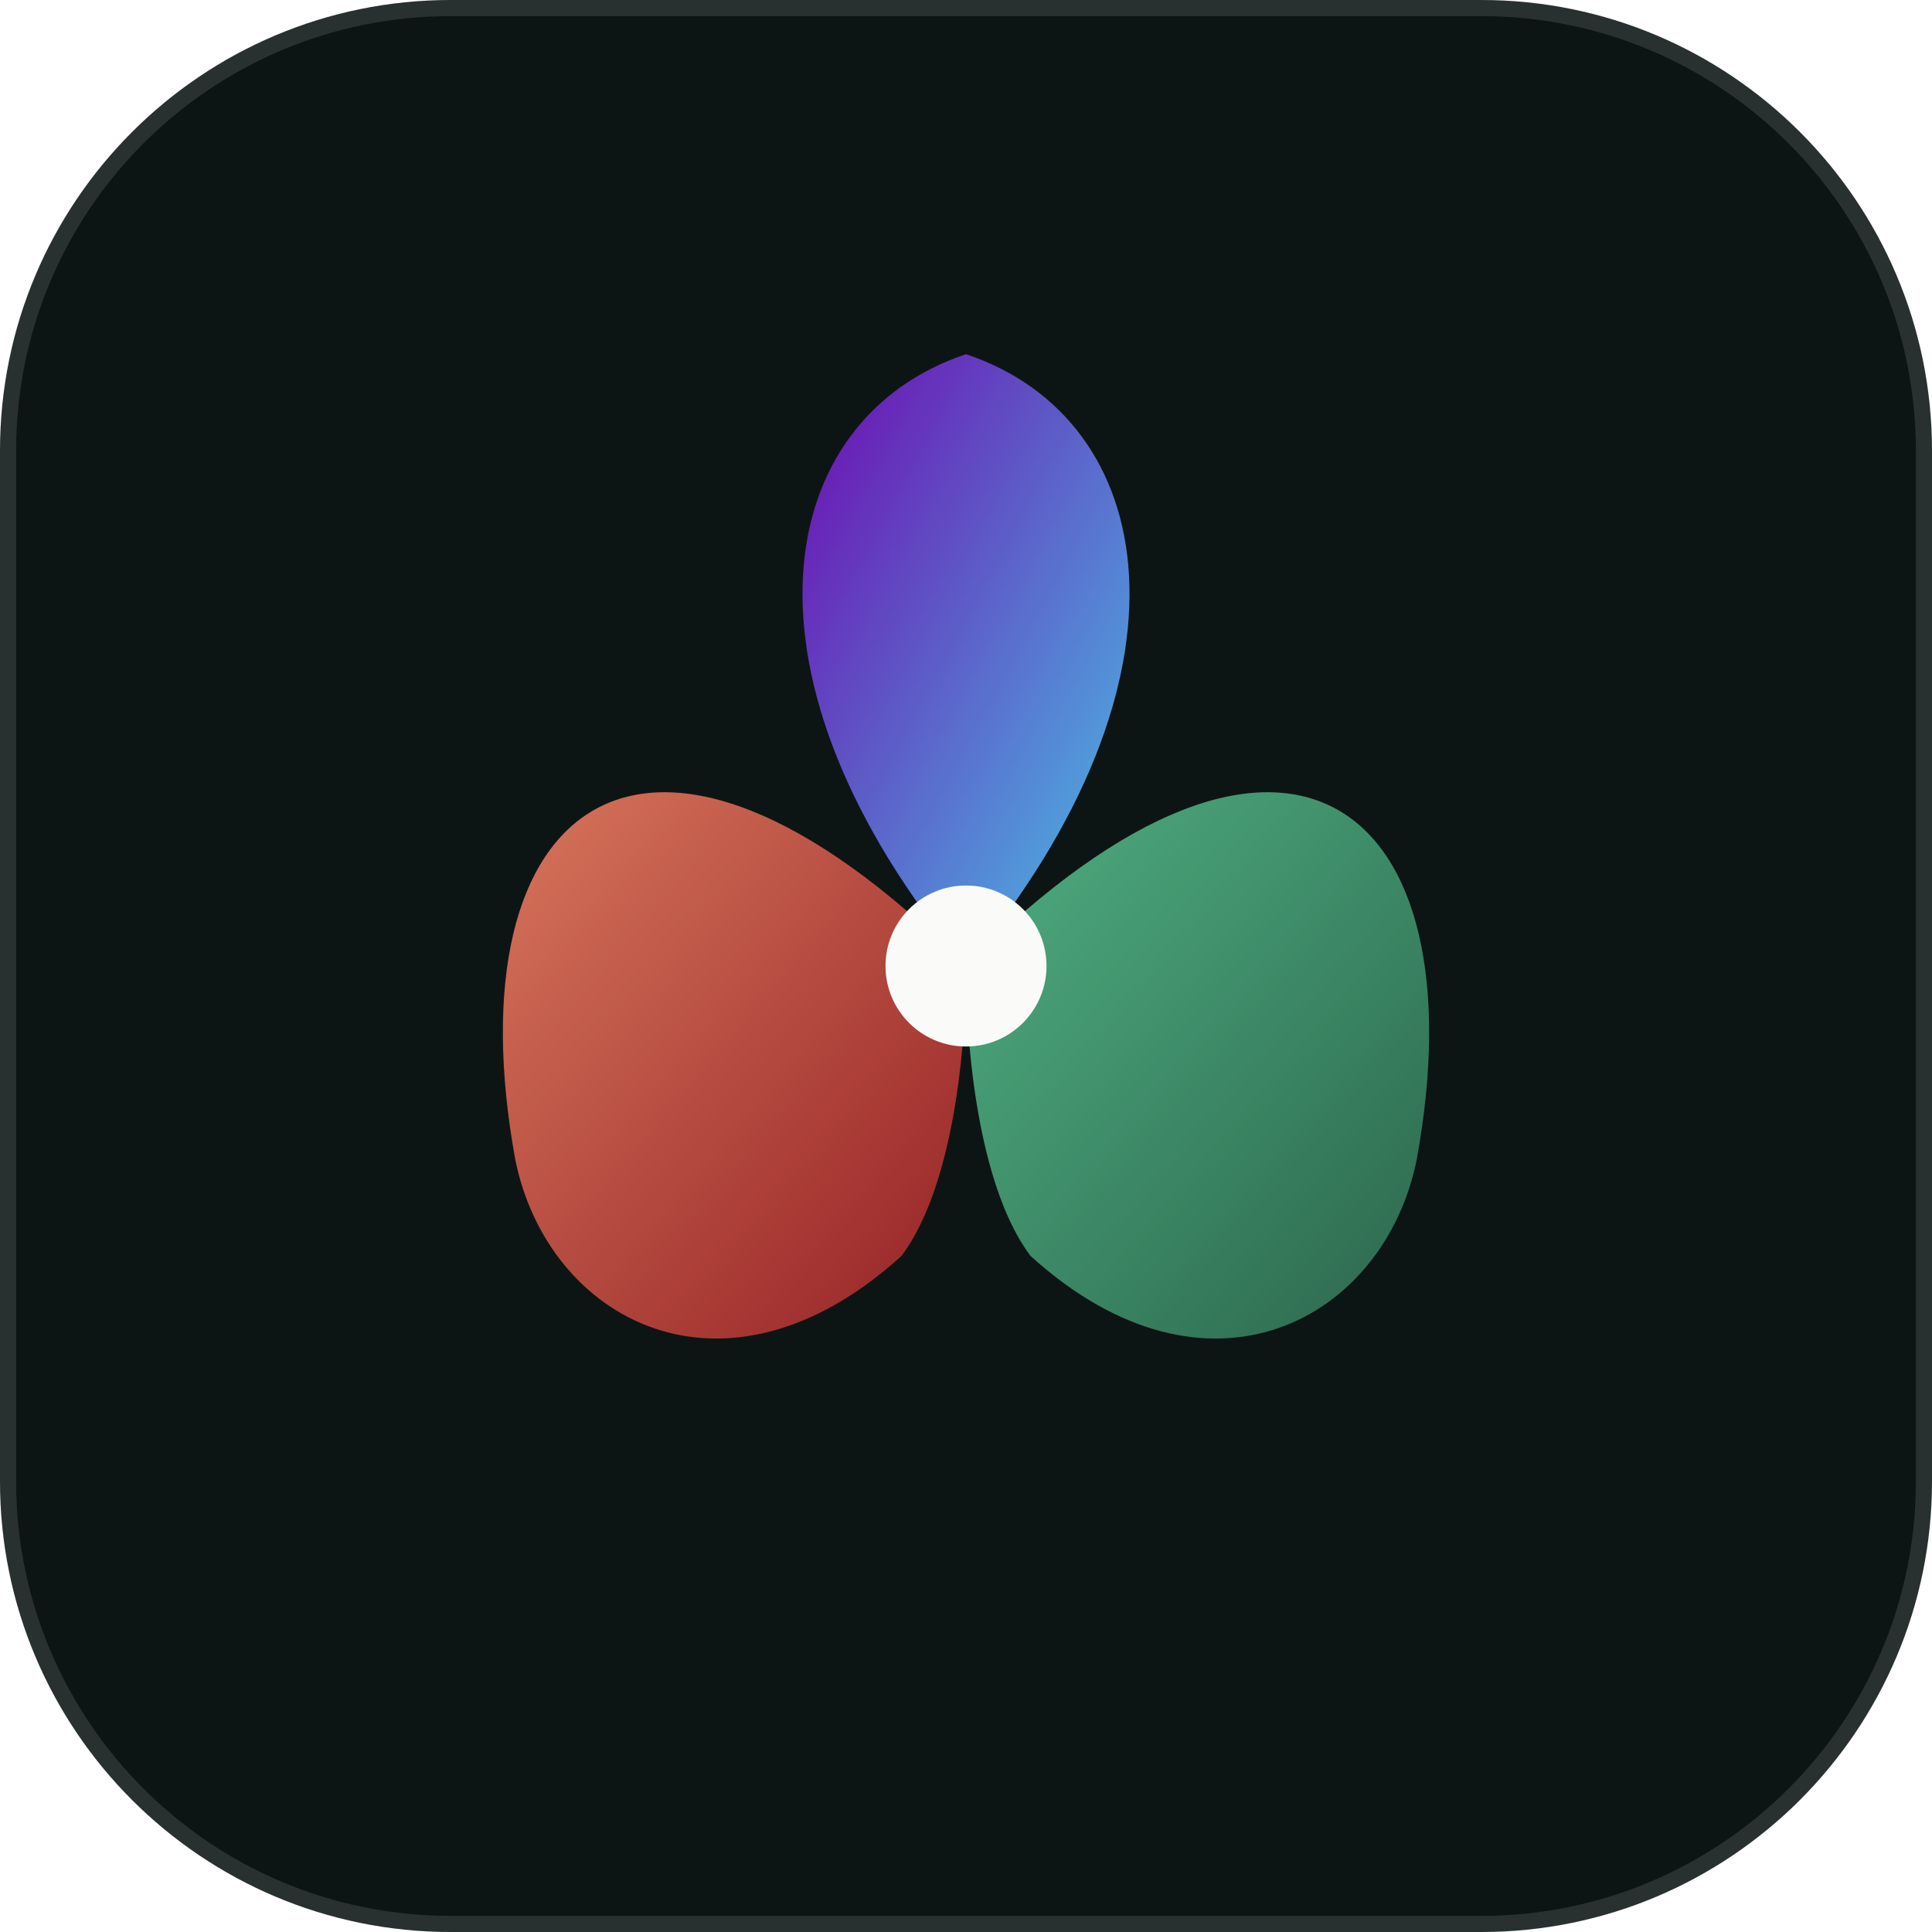
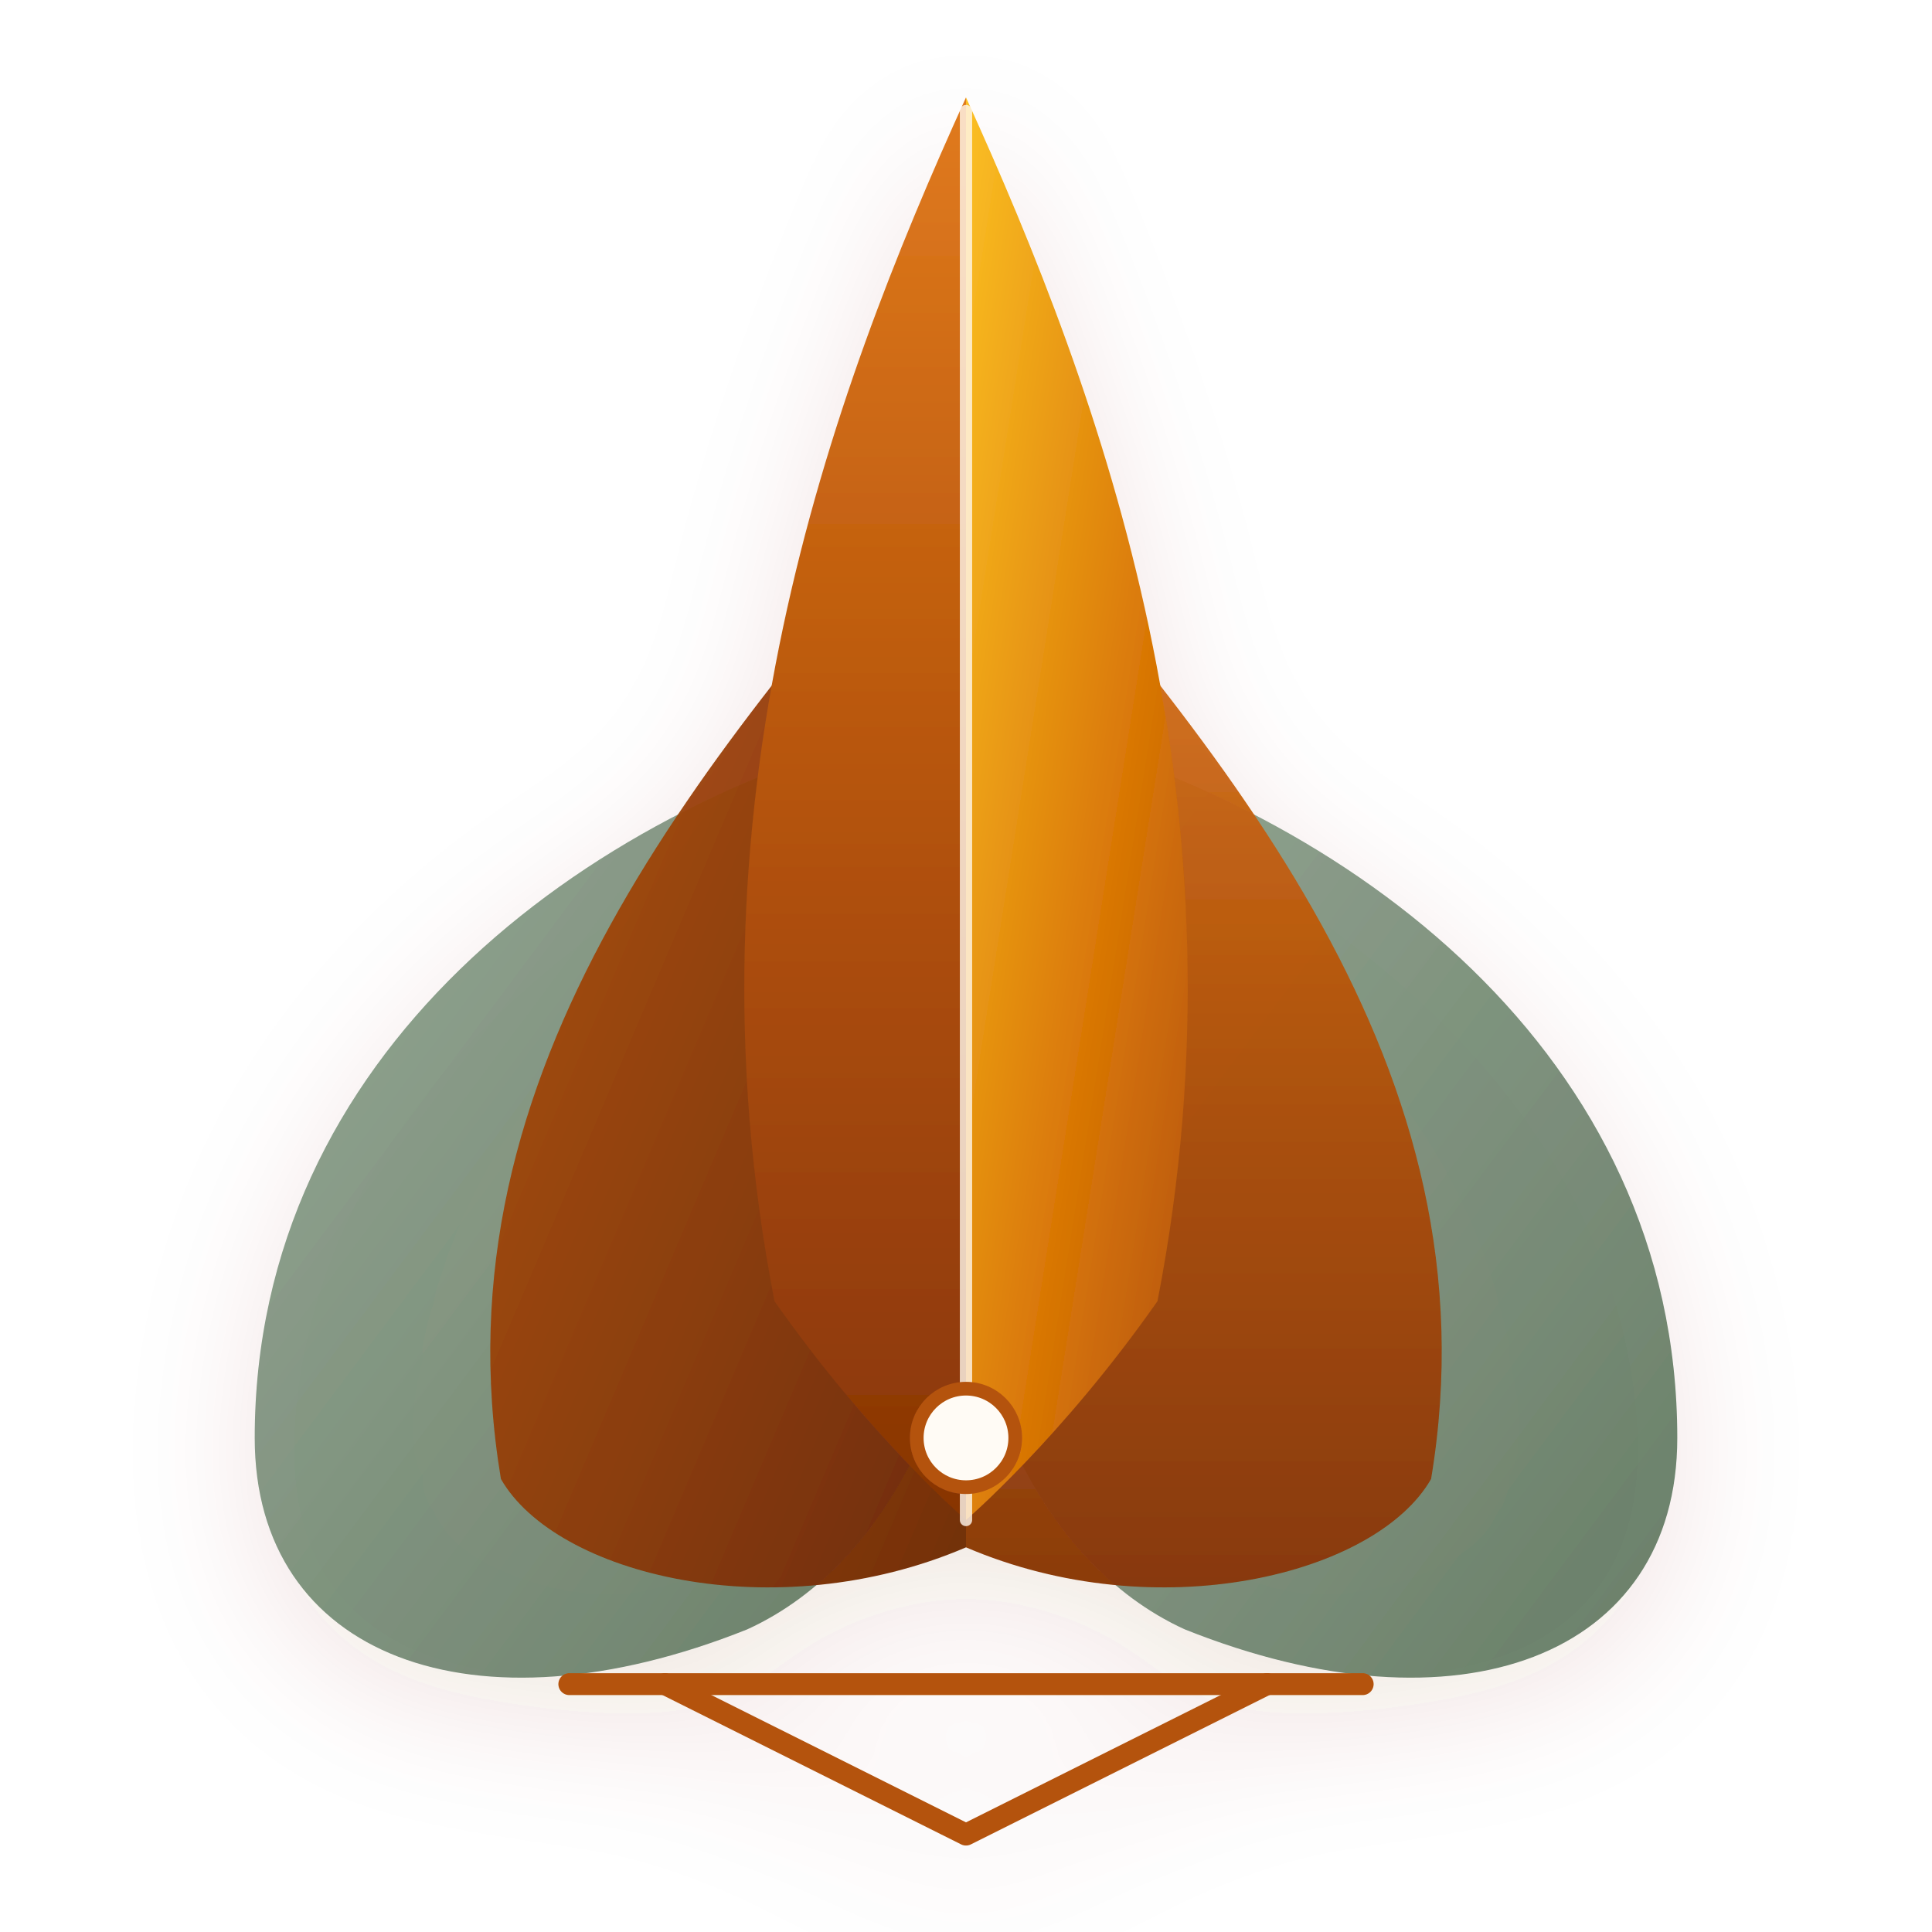
- <svg xmlns="http://www.w3.org/2000/svg" viewBox="0 0 120 120" fill="none">
+ <svg xmlns="http://www.w3.org/2000/svg" viewBox="0 0 1024 1024" width="1024" height="1024">
  <defs>
-     <linearGradient id="tf-rose" x1="0%" y1="0%" x2="100%" y2="100%">
-       <stop offset="0%" stop-color="#E07A5F" />
-       <stop offset="100%" stop-color="#9B2226" />
+     <linearGradient id="bgGrad" x1="0%" y1="0%" x2="100%" y2="100%">
+       <stop offset="0%" stop-color="#FAF9F5" />
+       <stop offset="100%" stop-color="#F3EFE6" />
    </linearGradient>
-     <linearGradient id="tf-sage" x1="0%" y1="0%" x2="100%" y2="100%">
-       <stop offset="0%" stop-color="#52B788" />
-       <stop offset="100%" stop-color="#2D6A4F" />
+     <linearGradient id="terracottaMain" x1="0%" y1="0%" x2="0%" y2="100%">
+       <stop offset="0%" stop-color="#E07A1E" />
+       <stop offset="50%" stop-color="#B45309" />
+       <stop offset="100%" stop-color="#883506" />
    </linearGradient>
-     <linearGradient id="tf-violet" x1="0%" y1="0%" x2="100%" y2="100%">
-       <stop offset="0%" stop-color="#7209B7" />
-       <stop offset="100%" stop-color="#4CC9F0" />
+     <linearGradient id="terracottaDeep" x1="0%" y1="0%" x2="100%" y2="100%">
+       <stop offset="0%" stop-color="#B45309" />
+       <stop offset="100%" stop-color="#6E2805" />
    </linearGradient>
+     <linearGradient id="sageLeaf" x1="0%" y1="0%" x2="100%" y2="100%">
+       <stop offset="0%" stop-color="#8EA28D" />
+       <stop offset="100%" stop-color="#5E745D" />
+     </linearGradient>
+     <linearGradient id="goldAccent" x1="0%" y1="0%" x2="100%" y2="100%">
+       <stop offset="0%" stop-color="#FBBF24" />
+       <stop offset="60%" stop-color="#D97706" />
+       <stop offset="100%" stop-color="#B45309" />
+     </linearGradient>
+     <filter id="softGlow" x="-10%" y="-10%" width="120%" height="120%">
+       <feDropShadow dx="0" dy="12" stdDeviation="24" flood-color="#883506" flood-opacity="0.12" />
+     </filter>
  </defs>
-   <rect width="120" height="120" rx="28" fill="#0D1514" />
-   <rect x="0.5" y="0.5" width="119" height="119" rx="27.5" stroke="rgba(255,255,255,0.12)" fill="none" />
-   <path d="M 60 60 C 40 40 28 50 32 72 C 34 82 45 88 56 78 C 59 74 60 66 60 60 Z" fill="url(#tf-rose)" opacity="0.95" />
-   <path d="M 60 60 C 80 40 92 50 88 72 C 86 82 75 88 64 78 C 61 74 60 66 60 60 Z" fill="url(#tf-sage)" opacity="0.95" />
-   <path d="M 60 60 C 45 42 48 26 60 22 C 72 26 75 42 60 60 Z" fill="url(#tf-violet)" opacity="0.95" />
-   <circle cx="60" cy="60" r="5" fill="#FAFBF9" />
+   <g transform="translate(512, 457.625) scale(1.45)" filter="url(#softGlow)">
+     <path d="M -20 -50 C -140 -20, -260 70, -260 210 C -260 290, -180 320, -80 280 C -25 255, 0 185, 0 140 Z" fill="url(#sageLeaf)" opacity="0.92" />
+     <path d="M 20 -50 C 140 -20, 260 70, 260 210 C 260 290, 180 320, 80 280 C 25 255, 0 185, 0 140 Z" fill="url(#sageLeaf)" opacity="0.92" />
+     <path d="M 0 -150 C -95 -40, -195 75, -170 225 C -150 260, -70 280, 0 250 Z" fill="url(#terracottaDeep)" opacity="0.96" />
+     <path d="M 0 -150 C 95 -40, 195 75, 170 225 C 150 260, 70 280, 0 250 Z" fill="url(#terracottaMain)" opacity="0.96" />
+     <path d="M 0 -280 C -50 -170, -105 -20, -70 160 C -35 210, 0 240, 0 240 Z" fill="url(#terracottaMain)" />
+     <path d="M 0 -280 C 50 -170, 105 -20, 70 160 C 35 210, 0 240, 0 240 Z" fill="url(#goldAccent)" />
+     <line x1="0" y1="-275" x2="0" y2="240" stroke="#FFF7ED" stroke-width="4.5" stroke-linecap="round" opacity="0.8" />
+     <circle cx="0" cy="210" r="18" fill="#FFFBF5" stroke="#B45309" stroke-width="5" />
+     <path d="M -110 300 L 0 355 L 110 300" fill="none" stroke="#B45309" stroke-width="8" stroke-linecap="round" stroke-linejoin="round" />
+     <line x1="-145" y1="300" x2="145" y2="300" stroke="#B45309" stroke-width="8" stroke-linecap="round" />
+   </g>
</svg>
